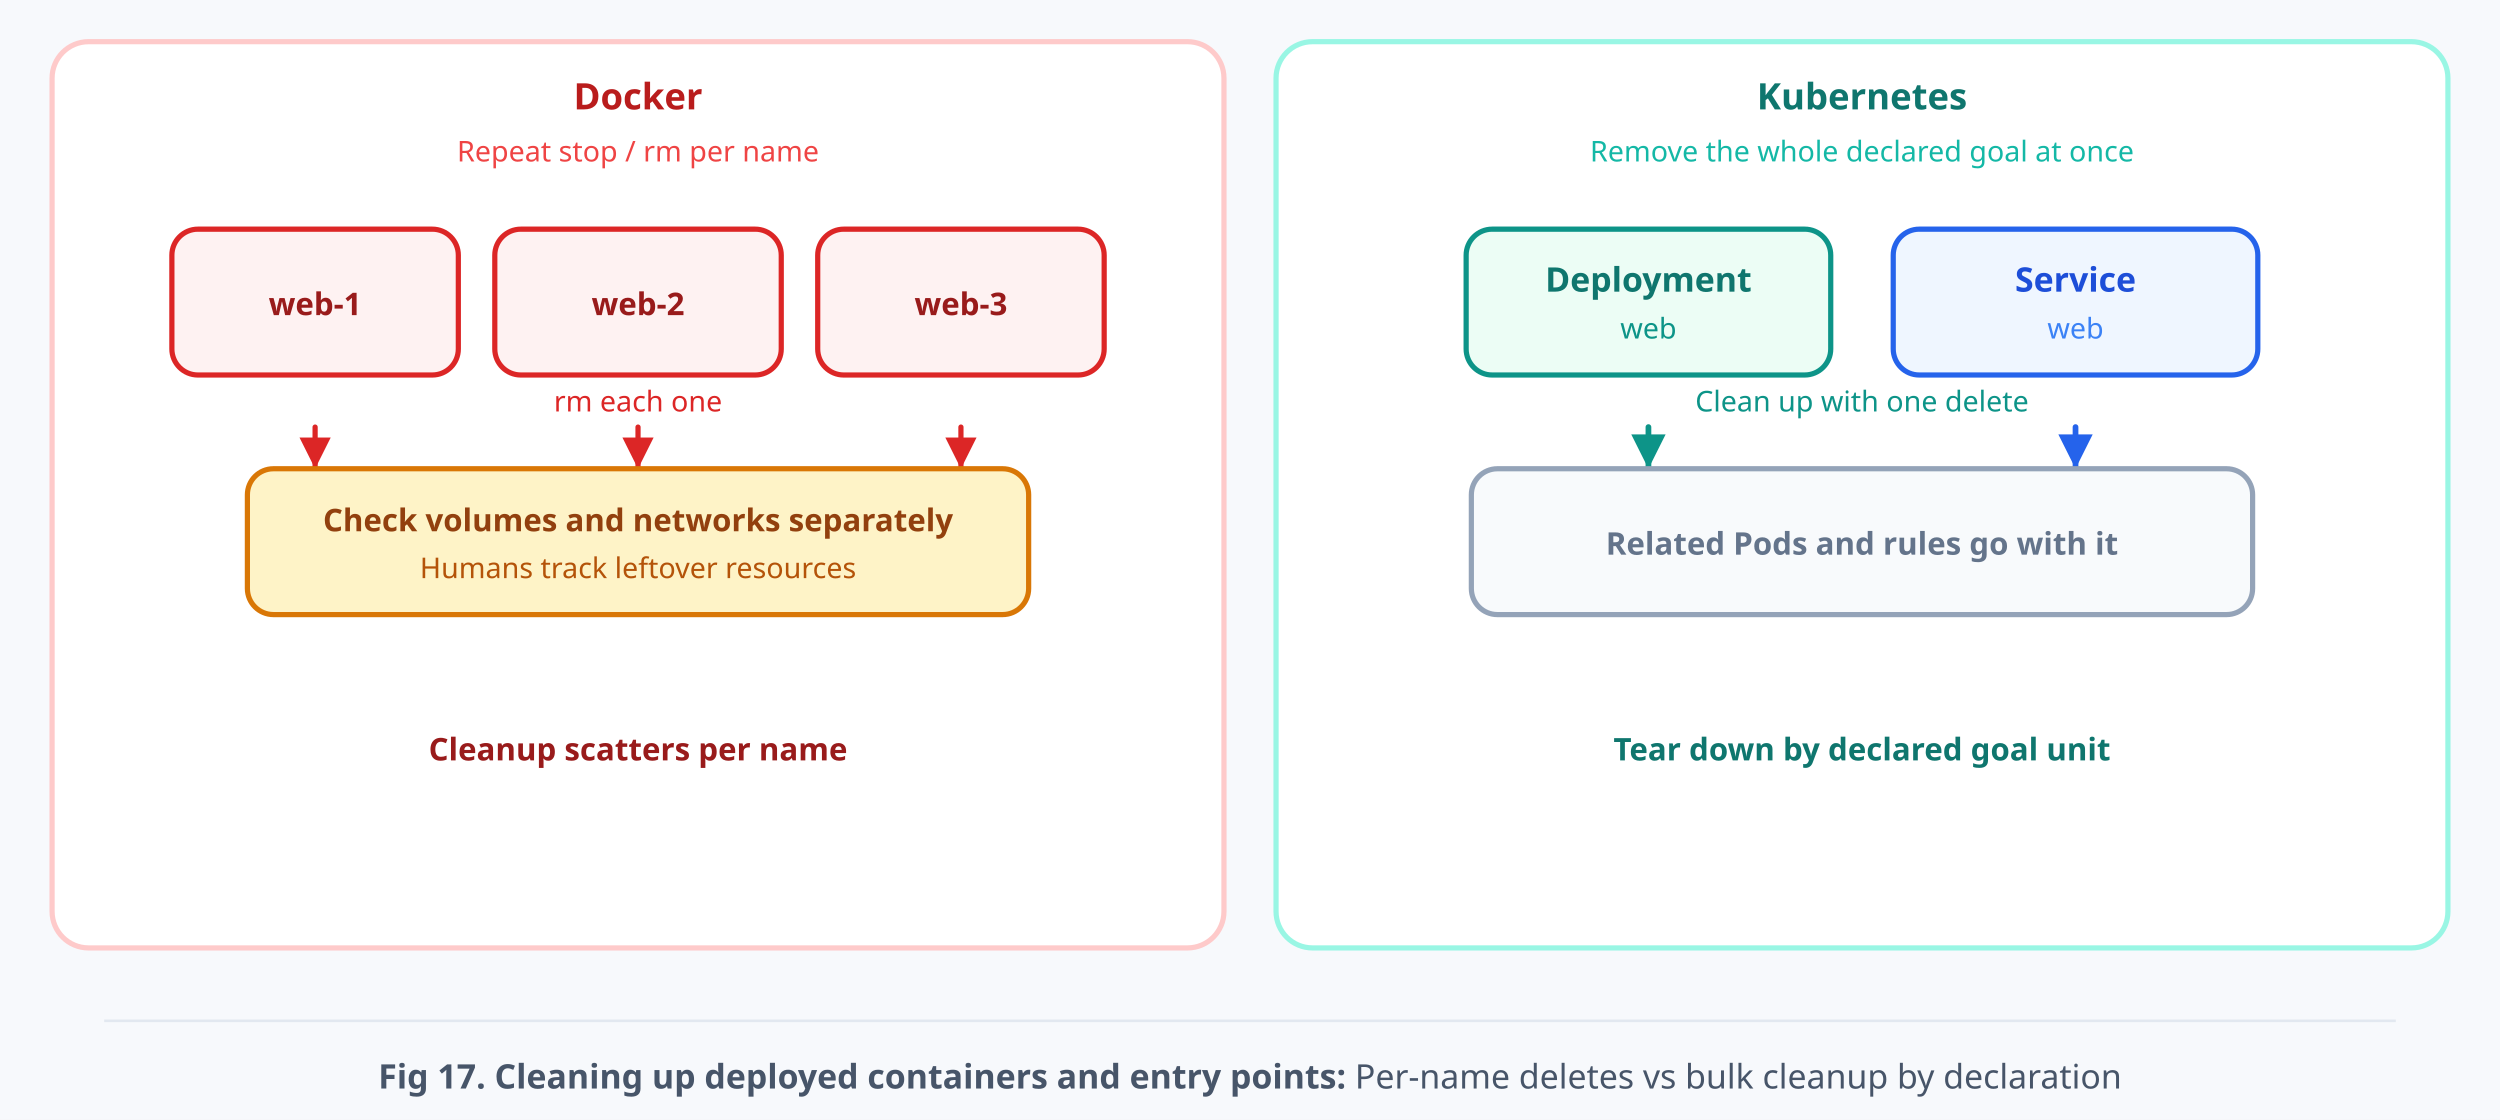
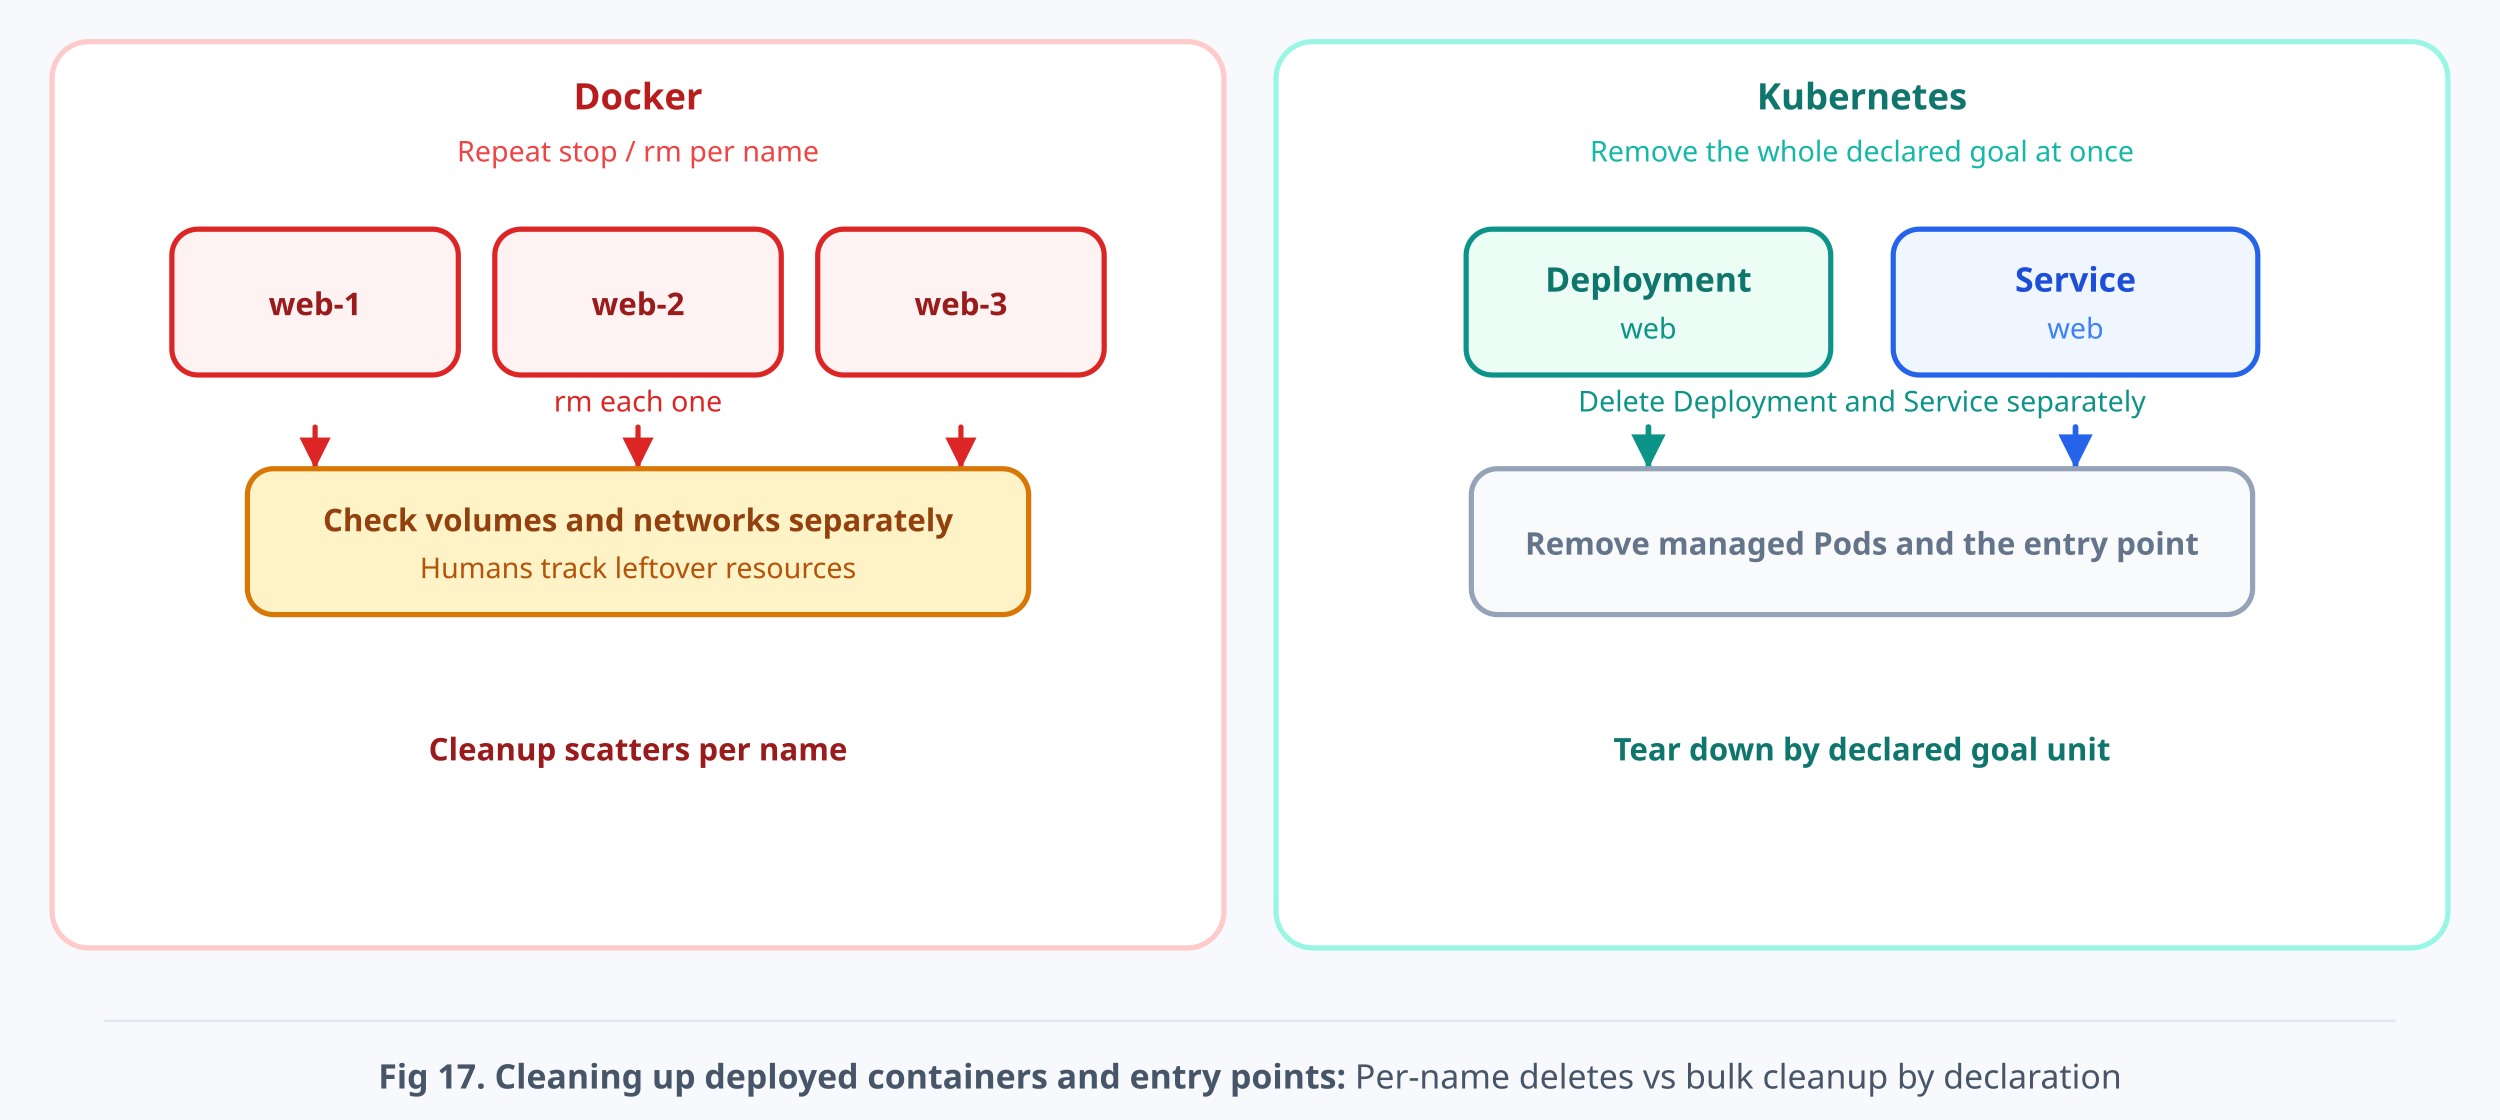
<svg xmlns="http://www.w3.org/2000/svg" width="960" height="430" viewBox="0 0 960 430">
  <rect width="960" height="430" fill="#F7F9FC" />
  <defs>
    <marker id="r" markerWidth="8" markerHeight="8" refX="6" refY="3" orient="auto" markerUnits="strokeWidth">
      <path d="M0,0 L6,3 L0,6 Z" fill="#DC2626" />
    </marker>
    <marker id="t" markerWidth="8" markerHeight="8" refX="6" refY="3" orient="auto" markerUnits="strokeWidth">
      <path d="M0,0 L6,3 L0,6 Z" fill="#0D9488" />
    </marker>
    <marker id="b" markerWidth="8" markerHeight="8" refX="6" refY="3" orient="auto" markerUnits="strokeWidth">
      <path d="M0,0 L6,3 L0,6 Z" fill="#2563EB" />
    </marker>
  </defs>
  <rect x="20" y="16" width="450" height="348" rx="14" fill="#FFFFFF" stroke="#FECACA" stroke-width="2" />
  <text x="245" y="42" text-anchor="middle" font-family="Apple SD Gothic Neo, Noto Sans KR, sans-serif" font-size="14" fill="#B91C1C" font-weight="700">Docker</text>
  <text x="245" y="62" text-anchor="middle" font-family="Apple SD Gothic Neo, Noto Sans KR, sans-serif" font-size="11" fill="#EF4444">Repeat stop / rm per name</text>
  <rect x="66" y="88" width="110" height="56" rx="10" fill="#FEF2F2" stroke="#DC2626" stroke-width="2" />
  <text x="121.0" y="121" text-anchor="middle" font-family="Apple SD Gothic Neo, Noto Sans KR, sans-serif" font-size="12" fill="#991B1B" font-weight="600">web-1</text>
  <rect x="190" y="88" width="110" height="56" rx="10" fill="#FEF2F2" stroke="#DC2626" stroke-width="2" />
  <text x="245.0" y="121" text-anchor="middle" font-family="Apple SD Gothic Neo, Noto Sans KR, sans-serif" font-size="12" fill="#991B1B" font-weight="600">web-2</text>
  <rect x="314" y="88" width="110" height="56" rx="10" fill="#FEF2F2" stroke="#DC2626" stroke-width="2" />
  <text x="369.0" y="121" text-anchor="middle" font-family="Apple SD Gothic Neo, Noto Sans KR, sans-serif" font-size="12" fill="#991B1B" font-weight="600">web-3</text>
  <text x="245" y="158" text-anchor="middle" font-family="Apple SD Gothic Neo, Noto Sans KR, sans-serif" font-size="11" fill="#DC2626">rm each one</text>
  <line x1="121.0" y1="164" x2="121.0" y2="180" stroke="#DC2626" stroke-width="2" stroke-linecap="round" marker-end="url(#r)" />
  <line x1="245.0" y1="164" x2="245.0" y2="180" stroke="#DC2626" stroke-width="2" stroke-linecap="round" marker-end="url(#r)" />
  <line x1="369.0" y1="164" x2="369.0" y2="180" stroke="#DC2626" stroke-width="2" stroke-linecap="round" marker-end="url(#r)" />
  <rect x="95" y="180" width="300" height="56" rx="10" fill="#FEF3C7" stroke="#D97706" stroke-width="2" />
  <text x="245" y="204" text-anchor="middle" font-family="Apple SD Gothic Neo, Noto Sans KR, sans-serif" font-size="12" fill="#92400E" font-weight="600">Check volumes and networks separately</text>
  <text x="245" y="222" text-anchor="middle" font-family="Apple SD Gothic Neo, Noto Sans KR, sans-serif" font-size="11" fill="#B45309">Humans track leftover resources</text>
  <text x="245" y="292" text-anchor="middle" font-family="Apple SD Gothic Neo, Noto Sans KR, sans-serif" font-size="12" fill="#991B1B" font-weight="600">Cleanup scatters per name</text>
  <rect x="490" y="16" width="450" height="348" rx="14" fill="#FFFFFF" stroke="#99F6E4" stroke-width="2" />
  <text x="715" y="42" text-anchor="middle" font-family="Apple SD Gothic Neo, Noto Sans KR, sans-serif" font-size="14" fill="#0F766E" font-weight="700">Kubernetes</text>
  <text x="715" y="62" text-anchor="middle" font-family="Apple SD Gothic Neo, Noto Sans KR, sans-serif" font-size="11" fill="#14B8A6">Remove the whole declared goal at once</text>
  <rect x="563" y="88" width="140" height="56" rx="10" fill="#ECFDF5" stroke="#0D9488" stroke-width="2" />
  <text x="633.0" y="112" text-anchor="middle" font-family="Apple SD Gothic Neo, Noto Sans KR, sans-serif" font-size="13" fill="#0F766E" font-weight="600">Deployment</text>
  <text x="633.0" y="130" text-anchor="middle" font-family="Apple SD Gothic Neo, Noto Sans KR, sans-serif" font-size="11" fill="#0D9488">web</text>
  <rect x="727" y="88" width="140" height="56" rx="10" fill="#EFF6FF" stroke="#2563EB" stroke-width="2" />
  <text x="797.0" y="112" text-anchor="middle" font-family="Apple SD Gothic Neo, Noto Sans KR, sans-serif" font-size="13" fill="#1D4ED8" font-weight="600">Service</text>
  <text x="797.0" y="130" text-anchor="middle" font-family="Apple SD Gothic Neo, Noto Sans KR, sans-serif" font-size="11" fill="#3B82F6">web</text>
-   <text x="715" y="158" text-anchor="middle" font-family="Apple SD Gothic Neo, Noto Sans KR, sans-serif" font-size="11" fill="#0D9488">Clean up with one delete</text>
+   <text x="715" y="158" text-anchor="middle" font-family="Apple SD Gothic Neo, Noto Sans KR, sans-serif" font-size="11" fill="#0D9488">Delete Deployment and Service separately</text>
  <line x1="633.0" y1="164" x2="633.0" y2="180" stroke="#0D9488" stroke-width="2.2" stroke-linecap="round" marker-end="url(#t)" />
  <line x1="797.0" y1="164" x2="797.0" y2="180" stroke="#2563EB" stroke-width="2.2" stroke-linecap="round" marker-end="url(#b)" />
  <rect x="565" y="180" width="300" height="56" rx="10" fill="#F8FAFC" stroke="#94A3B8" stroke-width="2" />
-   <text x="715" y="213" text-anchor="middle" font-family="Apple SD Gothic Neo, Noto Sans KR, sans-serif" font-size="12" fill="#64748B" font-weight="600">Related Pods and rules go with it</text>
+   <text x="715" y="213" text-anchor="middle" font-family="Apple SD Gothic Neo, Noto Sans KR, sans-serif" font-size="12" fill="#64748B" font-weight="600">Remove managed Pods and the entry point</text>
  <text x="715" y="292" text-anchor="middle" font-family="Apple SD Gothic Neo, Noto Sans KR, sans-serif" font-size="12" fill="#0F766E" font-weight="600">Tear down by declared goal unit</text>
  <line x1="40" y1="392" x2="920" y2="392" stroke="#E2E8F0" stroke-width="1" />
  <text x="480" y="418" text-anchor="middle" font-family="Apple SD Gothic Neo, Noto Sans KR, sans-serif" font-size="13" fill="#475569">
    <tspan font-weight="600">Fig 17. Cleaning up deployed containers and entry points:</tspan>
    <tspan> Per-name deletes vs bulk cleanup by declaration</tspan>
  </text>
</svg>
